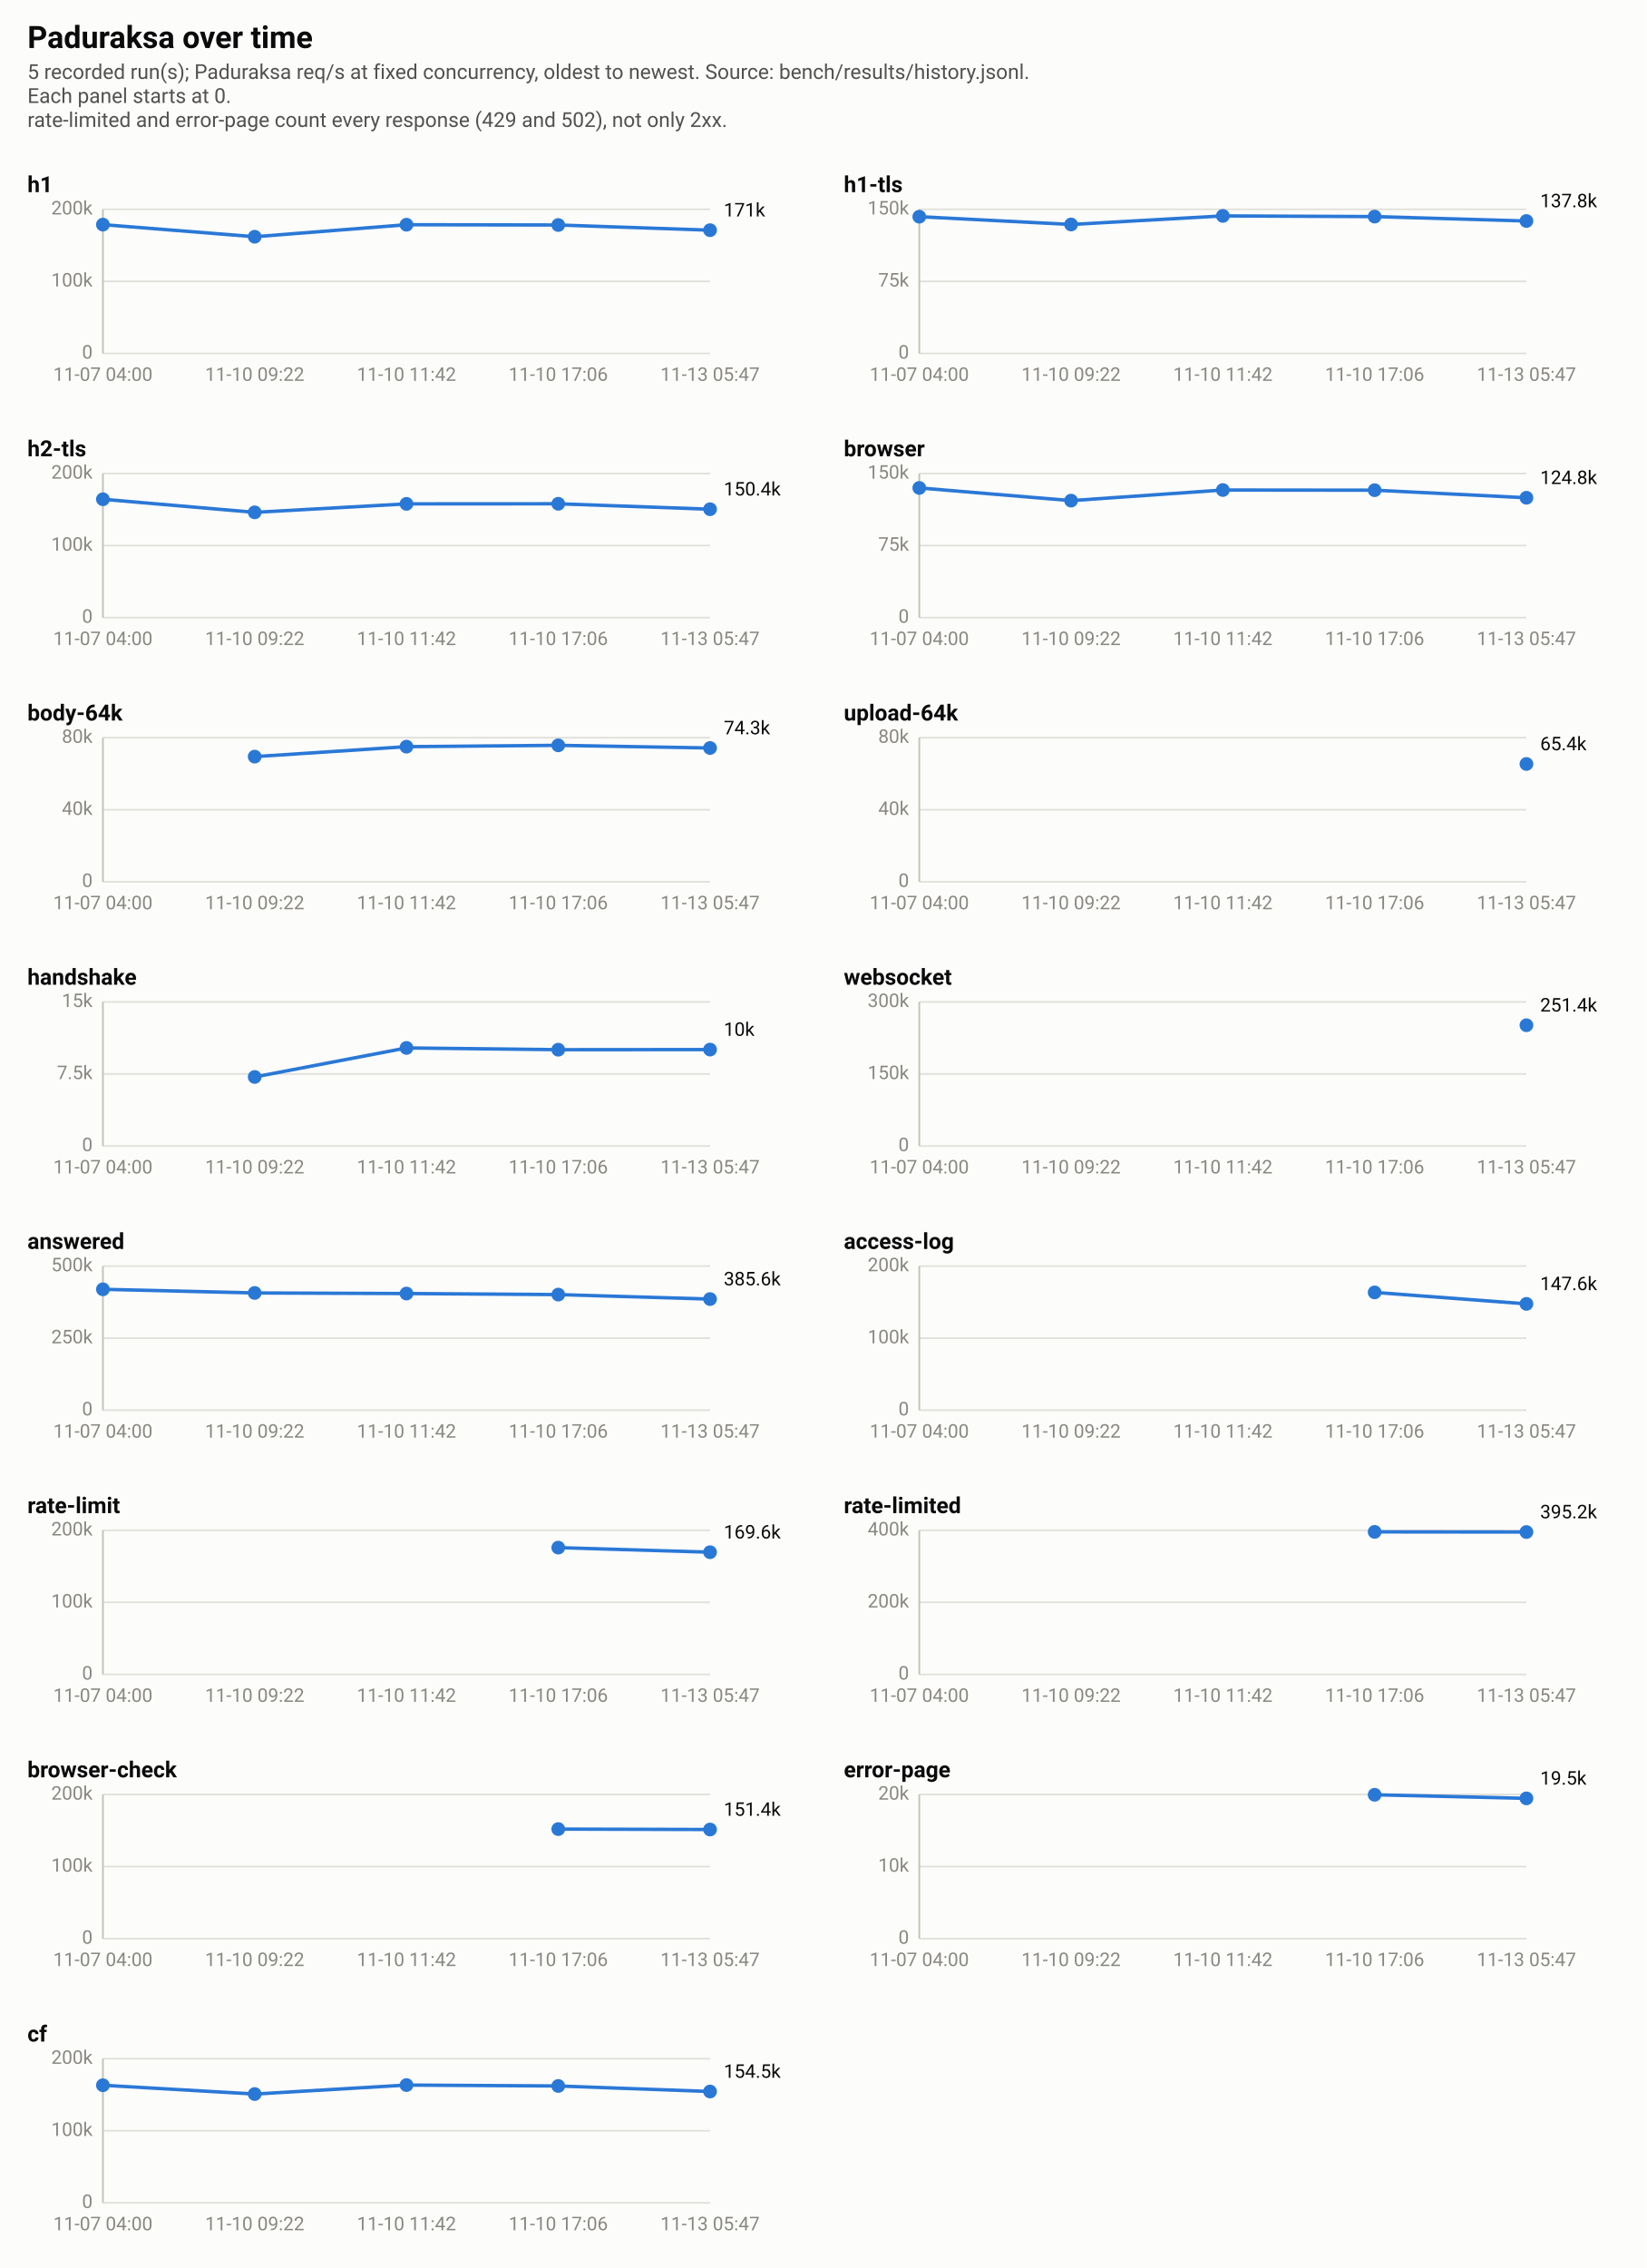
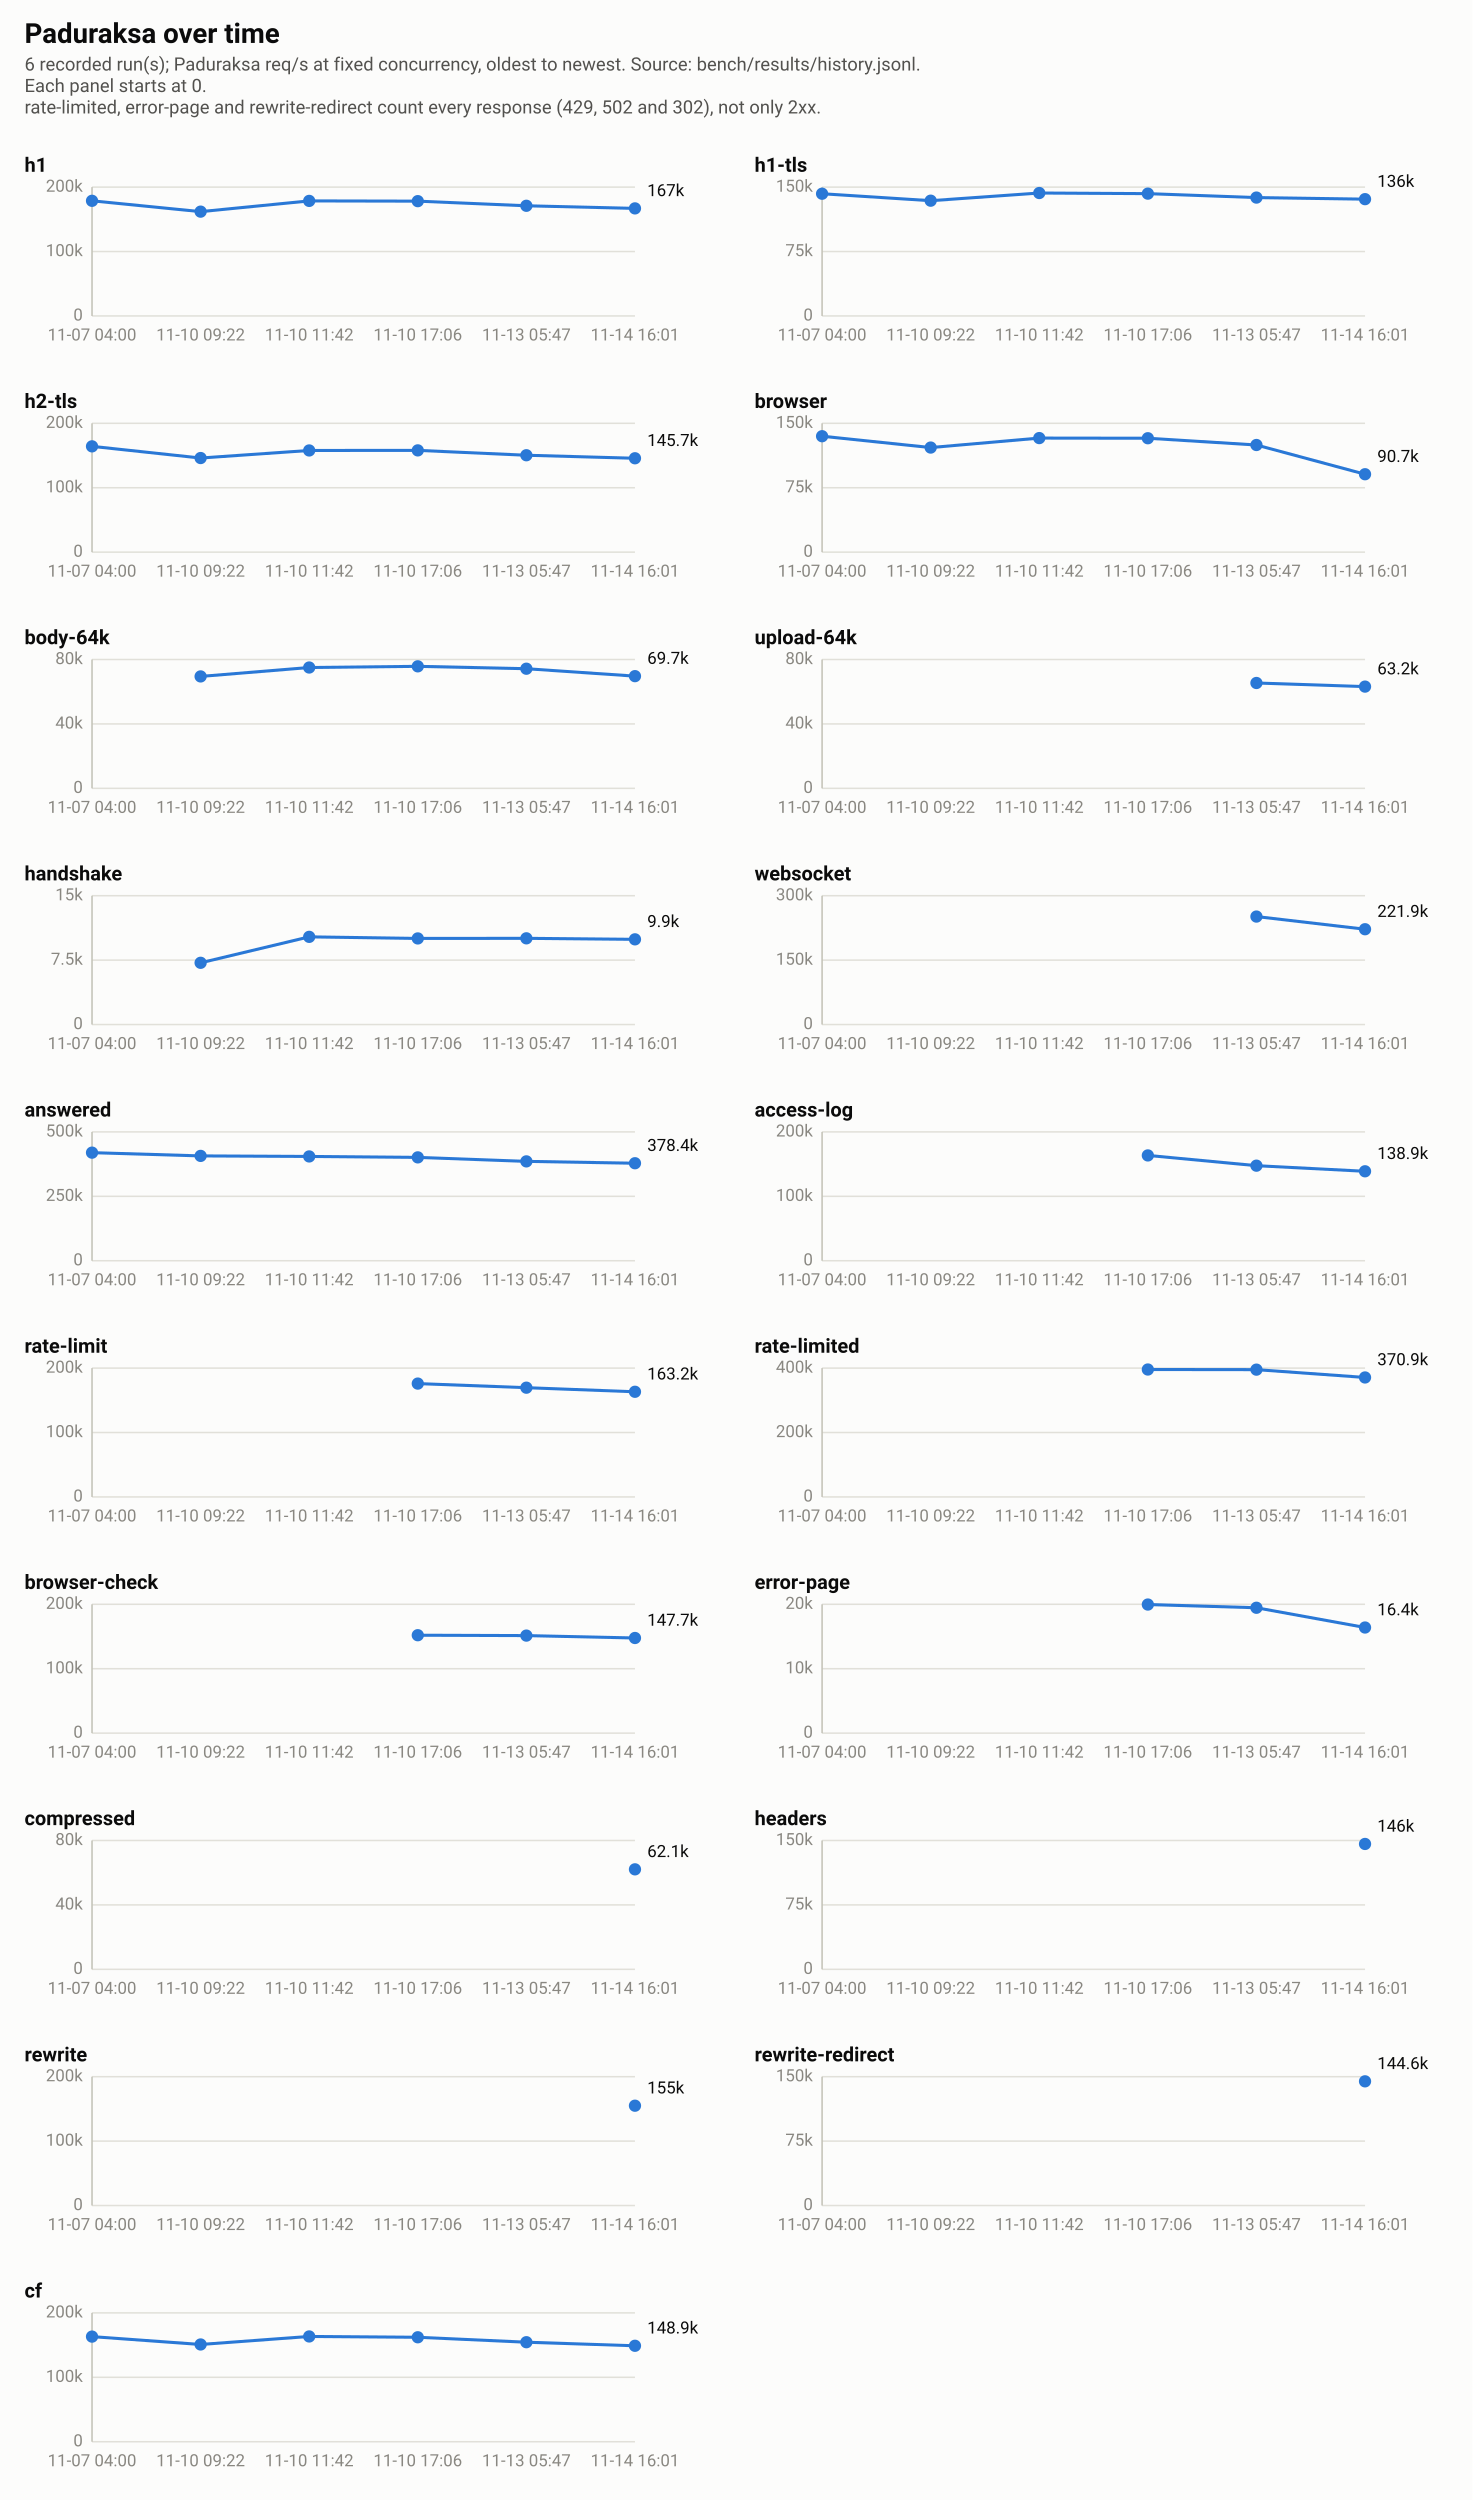
- <svg xmlns="http://www.w3.org/2000/svg" width="960" height="1322" viewBox="0 0 960 1322" role="img" aria-labelledby="chart-title chart-desc">
+ <svg xmlns="http://www.w3.org/2000/svg" width="960" height="1630" viewBox="0 0 960 1630" role="img" aria-labelledby="chart-title chart-desc">
  <style>svg{font-family:system-ui,-apple-system,"Segoe UI",Roboto,Helvetica,Arial,sans-serif}
.surface{fill:#fcfcfb}
.text{fill:#0b0b0b}
.secondary{fill:#52514e}
.axis-label{fill:#898781}
.grid{stroke:#e1e0d9;stroke-width:1}
.axis{stroke:#c3c2b7;stroke-width:1}
.bar{fill:#c3c2b7}
.bar.accent{fill:#2a78d6}
.line{fill:none;stroke:#2a78d6;stroke-width:2}
.marker{fill:#2a78d6}
.marker.other{fill:#fcfcfb;stroke:#2a78d6;stroke-width:2}
.title{font-size:18px;font-weight:600}
.subtitle{font-size:12px}
.panel-title{font-size:13px;font-weight:600}
.value{font-size:11px}
.tick{font-size:11px}
@media (prefers-color-scheme:dark){.surface{fill:#1a1a19}.text{fill:#f0efec}.secondary{fill:#c3c2b7}.grid{stroke:#2c2c2a}.axis{stroke:#383835}.bar{fill:#52514e}.bar.accent{fill:#3987e5}.line{stroke:#3987e5}.marker{fill:#3987e5}.marker.other{fill:#1a1a19;stroke:#3987e5}}
</style>
-   <rect class="surface" x="0" y="0" width="960" height="1322" />
+   <rect class="surface" x="0" y="0" width="960" height="1630" />
  <text class="text title" x="16" y="28">Paduraksa over time</text>
-   <text class="secondary subtitle" x="16" y="46">5 recorded run(s); Paduraksa req/s at fixed concurrency, oldest to newest. Source: bench/results/history.jsonl.</text>
+   <text class="secondary subtitle" x="16" y="46">6 recorded run(s); Paduraksa req/s at fixed concurrency, oldest to newest. Source: bench/results/history.jsonl.</text>
  <text class="secondary subtitle" x="16" y="60">Each panel starts at 0.</text>
-   <text class="secondary subtitle" x="16" y="74">rate-limited and error-page count every response (429 and 502), not only 2xx.</text>
+   <text class="secondary subtitle" x="16" y="74">rate-limited, error-page and rewrite-redirect count every response (429, 502 and 302), not only 2xx.</text>
  <text class="text panel-title" x="16" y="112">h1</text>
  <line class="grid" x1="60" y1="206.00" x2="414" y2="206.00" />
  <text class="axis-label tick" text-anchor="end" x="54" y="209.00">0</text>
  <line class="grid" x1="60" y1="164.00" x2="414" y2="164.00" />
  <text class="axis-label tick" text-anchor="end" x="54" y="167.00">100k</text>
  <line class="grid" x1="60" y1="122.00" x2="414" y2="122.00" />
  <text class="axis-label tick" text-anchor="end" x="54" y="125.00">200k</text>
  <line class="axis" x1="60" y1="122" x2="60" y2="206" />
-   <polyline class="line" points="60.00,130.93 148.50,137.99 237.00,130.99 325.50,131.15 414.00,134.17" />
+   <polyline class="line" points="60.00,130.93 130.80,137.99 201.60,130.99 272.40,131.15 343.20,134.17 414.00,135.87" />
  <circle class="marker" cx="60.00" cy="130.93" r="4" />
-   <circle class="marker" cx="148.50" cy="137.99" r="4" />
-   <circle class="marker" cx="237.00" cy="130.99" r="4" />
-   <circle class="marker" cx="325.50" cy="131.15" r="4" />
-   <circle class="marker" cx="414.00" cy="134.17" r="4" />
+   <circle class="marker" cx="130.80" cy="137.99" r="4" />
+   <circle class="marker" cx="201.60" cy="130.99" r="4" />
+   <circle class="marker" cx="272.40" cy="131.15" r="4" />
+   <circle class="marker" cx="343.20" cy="134.17" r="4" />
+   <circle class="marker" cx="414.00" cy="135.87" r="4" />
  <text class="axis-label tick" text-anchor="middle" x="60.00" y="222">11-07 04:00</text>
-   <text class="axis-label tick" text-anchor="middle" x="148.50" y="222">11-10 09:22</text>
-   <text class="axis-label tick" text-anchor="middle" x="237.00" y="222">11-10 11:42</text>
-   <text class="axis-label tick" text-anchor="middle" x="325.50" y="222">11-10 17:06</text>
-   <text class="axis-label tick" text-anchor="middle" x="414.00" y="222">11-13 05:47</text>
-   <text class="text value" x="422.00" y="126.17">171k</text>
+   <text class="axis-label tick" text-anchor="middle" x="130.80" y="222">11-10 09:22</text>
+   <text class="axis-label tick" text-anchor="middle" x="201.60" y="222">11-10 11:42</text>
+   <text class="axis-label tick" text-anchor="middle" x="272.40" y="222">11-10 17:06</text>
+   <text class="axis-label tick" text-anchor="middle" x="343.20" y="222">11-13 05:47</text>
+   <text class="axis-label tick" text-anchor="middle" x="414.00" y="222">11-14 16:01</text>
+   <text class="text value" x="422.00" y="127.87">167k</text>
  <text class="text panel-title" x="492" y="112">h1-tls</text>
  <line class="grid" x1="536" y1="206.00" x2="890" y2="206.00" />
  <text class="axis-label tick" text-anchor="end" x="530" y="209.00">0</text>
  <line class="grid" x1="536" y1="164.00" x2="890" y2="164.00" />
  <text class="axis-label tick" text-anchor="end" x="530" y="167.00">75k</text>
  <line class="grid" x1="536" y1="122.00" x2="890" y2="122.00" />
  <text class="axis-label tick" text-anchor="end" x="530" y="125.00">150k</text>
  <line class="axis" x1="536" y1="122" x2="536" y2="206" />
-   <polyline class="line" points="536.00,126.31 624.50,130.85 713.00,125.85 801.50,126.25 890.00,128.82" />
+   <polyline class="line" points="536.00,126.31 606.80,130.85 677.60,125.85 748.40,126.25 819.20,128.82 890.00,129.85" />
  <circle class="marker" cx="536.00" cy="126.31" r="4" />
-   <circle class="marker" cx="624.50" cy="130.85" r="4" />
-   <circle class="marker" cx="713.00" cy="125.85" r="4" />
-   <circle class="marker" cx="801.50" cy="126.25" r="4" />
-   <circle class="marker" cx="890.00" cy="128.82" r="4" />
+   <circle class="marker" cx="606.80" cy="130.85" r="4" />
+   <circle class="marker" cx="677.60" cy="125.85" r="4" />
+   <circle class="marker" cx="748.40" cy="126.25" r="4" />
+   <circle class="marker" cx="819.20" cy="128.82" r="4" />
+   <circle class="marker" cx="890.00" cy="129.85" r="4" />
  <text class="axis-label tick" text-anchor="middle" x="536.00" y="222">11-07 04:00</text>
-   <text class="axis-label tick" text-anchor="middle" x="624.50" y="222">11-10 09:22</text>
-   <text class="axis-label tick" text-anchor="middle" x="713.00" y="222">11-10 11:42</text>
-   <text class="axis-label tick" text-anchor="middle" x="801.50" y="222">11-10 17:06</text>
-   <text class="axis-label tick" text-anchor="middle" x="890.00" y="222">11-13 05:47</text>
-   <text class="text value" x="898.00" y="120.82">137.8k</text>
+   <text class="axis-label tick" text-anchor="middle" x="606.80" y="222">11-10 09:22</text>
+   <text class="axis-label tick" text-anchor="middle" x="677.60" y="222">11-10 11:42</text>
+   <text class="axis-label tick" text-anchor="middle" x="748.40" y="222">11-10 17:06</text>
+   <text class="axis-label tick" text-anchor="middle" x="819.20" y="222">11-13 05:47</text>
+   <text class="axis-label tick" text-anchor="middle" x="890.00" y="222">11-14 16:01</text>
+   <text class="text value" x="898.00" y="121.85">136k</text>
  <text class="text panel-title" x="16" y="266">h2-tls</text>
  <line class="grid" x1="60" y1="360.00" x2="414" y2="360.00" />
  <text class="axis-label tick" text-anchor="end" x="54" y="363.00">0</text>
  <line class="grid" x1="60" y1="318.00" x2="414" y2="318.00" />
  <text class="axis-label tick" text-anchor="end" x="54" y="321.00">100k</text>
  <line class="grid" x1="60" y1="276.00" x2="414" y2="276.00" />
  <text class="axis-label tick" text-anchor="end" x="54" y="279.00">200k</text>
  <line class="axis" x1="60" y1="276" x2="60" y2="360" />
-   <polyline class="line" points="60.00,291.02 148.50,298.64 237.00,293.70 325.50,293.65 414.00,296.82" />
+   <polyline class="line" points="60.00,291.02 130.80,298.64 201.60,293.70 272.40,293.65 343.20,296.82 414.00,298.79" />
  <circle class="marker" cx="60.00" cy="291.02" r="4" />
-   <circle class="marker" cx="148.50" cy="298.64" r="4" />
-   <circle class="marker" cx="237.00" cy="293.70" r="4" />
-   <circle class="marker" cx="325.50" cy="293.65" r="4" />
-   <circle class="marker" cx="414.00" cy="296.82" r="4" />
+   <circle class="marker" cx="130.80" cy="298.64" r="4" />
+   <circle class="marker" cx="201.60" cy="293.70" r="4" />
+   <circle class="marker" cx="272.40" cy="293.65" r="4" />
+   <circle class="marker" cx="343.20" cy="296.82" r="4" />
+   <circle class="marker" cx="414.00" cy="298.79" r="4" />
  <text class="axis-label tick" text-anchor="middle" x="60.00" y="376">11-07 04:00</text>
-   <text class="axis-label tick" text-anchor="middle" x="148.50" y="376">11-10 09:22</text>
-   <text class="axis-label tick" text-anchor="middle" x="237.00" y="376">11-10 11:42</text>
-   <text class="axis-label tick" text-anchor="middle" x="325.50" y="376">11-10 17:06</text>
-   <text class="axis-label tick" text-anchor="middle" x="414.00" y="376">11-13 05:47</text>
-   <text class="text value" x="422.00" y="288.82">150.4k</text>
+   <text class="axis-label tick" text-anchor="middle" x="130.80" y="376">11-10 09:22</text>
+   <text class="axis-label tick" text-anchor="middle" x="201.60" y="376">11-10 11:42</text>
+   <text class="axis-label tick" text-anchor="middle" x="272.40" y="376">11-10 17:06</text>
+   <text class="axis-label tick" text-anchor="middle" x="343.20" y="376">11-13 05:47</text>
+   <text class="axis-label tick" text-anchor="middle" x="414.00" y="376">11-14 16:01</text>
+   <text class="text value" x="422.00" y="290.79">145.7k</text>
  <text class="text panel-title" x="492" y="266">browser</text>
  <line class="grid" x1="536" y1="360.00" x2="890" y2="360.00" />
  <text class="axis-label tick" text-anchor="end" x="530" y="363.00">0</text>
  <line class="grid" x1="536" y1="318.00" x2="890" y2="318.00" />
  <text class="axis-label tick" text-anchor="end" x="530" y="321.00">75k</text>
  <line class="grid" x1="536" y1="276.00" x2="890" y2="276.00" />
  <text class="axis-label tick" text-anchor="end" x="530" y="279.00">150k</text>
  <line class="axis" x1="536" y1="276" x2="536" y2="360" />
-   <polyline class="line" points="536.00,284.41 624.50,291.81 713.00,285.63 801.50,285.73 890.00,290.14" />
+   <polyline class="line" points="536.00,284.41 606.80,291.81 677.60,285.63 748.40,285.73 819.20,290.14 890.00,309.20" />
  <circle class="marker" cx="536.00" cy="284.41" r="4" />
-   <circle class="marker" cx="624.50" cy="291.81" r="4" />
-   <circle class="marker" cx="713.00" cy="285.63" r="4" />
-   <circle class="marker" cx="801.50" cy="285.73" r="4" />
-   <circle class="marker" cx="890.00" cy="290.14" r="4" />
+   <circle class="marker" cx="606.80" cy="291.81" r="4" />
+   <circle class="marker" cx="677.60" cy="285.63" r="4" />
+   <circle class="marker" cx="748.40" cy="285.73" r="4" />
+   <circle class="marker" cx="819.20" cy="290.14" r="4" />
+   <circle class="marker" cx="890.00" cy="309.20" r="4" />
  <text class="axis-label tick" text-anchor="middle" x="536.00" y="376">11-07 04:00</text>
-   <text class="axis-label tick" text-anchor="middle" x="624.50" y="376">11-10 09:22</text>
-   <text class="axis-label tick" text-anchor="middle" x="713.00" y="376">11-10 11:42</text>
-   <text class="axis-label tick" text-anchor="middle" x="801.50" y="376">11-10 17:06</text>
-   <text class="axis-label tick" text-anchor="middle" x="890.00" y="376">11-13 05:47</text>
-   <text class="text value" x="898.00" y="282.14">124.8k</text>
+   <text class="axis-label tick" text-anchor="middle" x="606.80" y="376">11-10 09:22</text>
+   <text class="axis-label tick" text-anchor="middle" x="677.60" y="376">11-10 11:42</text>
+   <text class="axis-label tick" text-anchor="middle" x="748.40" y="376">11-10 17:06</text>
+   <text class="axis-label tick" text-anchor="middle" x="819.20" y="376">11-13 05:47</text>
+   <text class="axis-label tick" text-anchor="middle" x="890.00" y="376">11-14 16:01</text>
+   <text class="text value" x="898.00" y="301.20">90.7k</text>
  <text class="text panel-title" x="16" y="420">body-64k</text>
  <line class="grid" x1="60" y1="514.00" x2="414" y2="514.00" />
  <text class="axis-label tick" text-anchor="end" x="54" y="517.00">0</text>
  <line class="grid" x1="60" y1="472.00" x2="414" y2="472.00" />
  <text class="axis-label tick" text-anchor="end" x="54" y="475.00">40k</text>
  <line class="grid" x1="60" y1="430.00" x2="414" y2="430.00" />
  <text class="axis-label tick" text-anchor="end" x="54" y="433.00">80k</text>
  <line class="axis" x1="60" y1="430" x2="60" y2="514" />
-   <polyline class="line" points="148.50,441.03 237.00,435.22 325.50,434.45 414.00,436.00" />
-   <circle class="marker" cx="148.50" cy="441.03" r="4" />
-   <circle class="marker" cx="237.00" cy="435.22" r="4" />
-   <circle class="marker" cx="325.50" cy="434.45" r="4" />
-   <circle class="marker" cx="414.00" cy="436.00" r="4" />
+   <polyline class="line" points="130.80,441.03 201.60,435.22 272.40,434.45 343.20,436.00 414.00,440.85" />
+   <circle class="marker" cx="130.80" cy="441.03" r="4" />
+   <circle class="marker" cx="201.60" cy="435.22" r="4" />
+   <circle class="marker" cx="272.40" cy="434.45" r="4" />
+   <circle class="marker" cx="343.20" cy="436.00" r="4" />
+   <circle class="marker" cx="414.00" cy="440.85" r="4" />
  <text class="axis-label tick" text-anchor="middle" x="60.00" y="530">11-07 04:00</text>
-   <text class="axis-label tick" text-anchor="middle" x="148.50" y="530">11-10 09:22</text>
-   <text class="axis-label tick" text-anchor="middle" x="237.00" y="530">11-10 11:42</text>
-   <text class="axis-label tick" text-anchor="middle" x="325.50" y="530">11-10 17:06</text>
-   <text class="axis-label tick" text-anchor="middle" x="414.00" y="530">11-13 05:47</text>
-   <text class="text value" x="422.00" y="428.00">74.3k</text>
+   <text class="axis-label tick" text-anchor="middle" x="130.80" y="530">11-10 09:22</text>
+   <text class="axis-label tick" text-anchor="middle" x="201.60" y="530">11-10 11:42</text>
+   <text class="axis-label tick" text-anchor="middle" x="272.40" y="530">11-10 17:06</text>
+   <text class="axis-label tick" text-anchor="middle" x="343.20" y="530">11-13 05:47</text>
+   <text class="axis-label tick" text-anchor="middle" x="414.00" y="530">11-14 16:01</text>
+   <text class="text value" x="422.00" y="432.85">69.7k</text>
  <text class="text panel-title" x="492" y="420">upload-64k</text>
  <line class="grid" x1="536" y1="514.00" x2="890" y2="514.00" />
  <text class="axis-label tick" text-anchor="end" x="530" y="517.00">0</text>
  <line class="grid" x1="536" y1="472.00" x2="890" y2="472.00" />
  <text class="axis-label tick" text-anchor="end" x="530" y="475.00">40k</text>
  <line class="grid" x1="536" y1="430.00" x2="890" y2="430.00" />
  <text class="axis-label tick" text-anchor="end" x="530" y="433.00">80k</text>
  <line class="axis" x1="536" y1="430" x2="536" y2="514" />
-   <circle class="marker" cx="890.00" cy="445.31" r="4" />
+   <polyline class="line" points="819.20,445.31 890.00,447.67" />
+   <circle class="marker" cx="819.20" cy="445.31" r="4" />
+   <circle class="marker" cx="890.00" cy="447.67" r="4" />
  <text class="axis-label tick" text-anchor="middle" x="536.00" y="530">11-07 04:00</text>
-   <text class="axis-label tick" text-anchor="middle" x="624.50" y="530">11-10 09:22</text>
-   <text class="axis-label tick" text-anchor="middle" x="713.00" y="530">11-10 11:42</text>
-   <text class="axis-label tick" text-anchor="middle" x="801.50" y="530">11-10 17:06</text>
-   <text class="axis-label tick" text-anchor="middle" x="890.00" y="530">11-13 05:47</text>
-   <text class="text value" x="898.00" y="437.31">65.4k</text>
+   <text class="axis-label tick" text-anchor="middle" x="606.80" y="530">11-10 09:22</text>
+   <text class="axis-label tick" text-anchor="middle" x="677.60" y="530">11-10 11:42</text>
+   <text class="axis-label tick" text-anchor="middle" x="748.40" y="530">11-10 17:06</text>
+   <text class="axis-label tick" text-anchor="middle" x="819.20" y="530">11-13 05:47</text>
+   <text class="axis-label tick" text-anchor="middle" x="890.00" y="530">11-14 16:01</text>
+   <text class="text value" x="898.00" y="439.67">63.2k</text>
  <text class="text panel-title" x="16" y="574">handshake</text>
  <line class="grid" x1="60" y1="668.00" x2="414" y2="668.00" />
  <text class="axis-label tick" text-anchor="end" x="54" y="671.00">0</text>
  <line class="grid" x1="60" y1="626.00" x2="414" y2="626.00" />
  <text class="axis-label tick" text-anchor="end" x="54" y="629.00">7.5k</text>
  <line class="grid" x1="60" y1="584.00" x2="414" y2="584.00" />
  <text class="axis-label tick" text-anchor="end" x="54" y="587.00">15k</text>
  <line class="axis" x1="60" y1="584" x2="60" y2="668" />
-   <polyline class="line" points="148.50,627.75 237.00,610.83 325.50,611.86 414.00,611.79" />
-   <circle class="marker" cx="148.50" cy="627.75" r="4" />
-   <circle class="marker" cx="237.00" cy="610.83" r="4" />
-   <circle class="marker" cx="325.50" cy="611.86" r="4" />
-   <circle class="marker" cx="414.00" cy="611.79" r="4" />
+   <polyline class="line" points="130.80,627.75 201.60,610.83 272.40,611.86 343.20,611.79 414.00,612.45" />
+   <circle class="marker" cx="130.80" cy="627.75" r="4" />
+   <circle class="marker" cx="201.60" cy="610.83" r="4" />
+   <circle class="marker" cx="272.40" cy="611.86" r="4" />
+   <circle class="marker" cx="343.20" cy="611.79" r="4" />
+   <circle class="marker" cx="414.00" cy="612.45" r="4" />
  <text class="axis-label tick" text-anchor="middle" x="60.00" y="684">11-07 04:00</text>
-   <text class="axis-label tick" text-anchor="middle" x="148.50" y="684">11-10 09:22</text>
-   <text class="axis-label tick" text-anchor="middle" x="237.00" y="684">11-10 11:42</text>
-   <text class="axis-label tick" text-anchor="middle" x="325.50" y="684">11-10 17:06</text>
-   <text class="axis-label tick" text-anchor="middle" x="414.00" y="684">11-13 05:47</text>
-   <text class="text value" x="422.00" y="603.79">10k</text>
+   <text class="axis-label tick" text-anchor="middle" x="130.80" y="684">11-10 09:22</text>
+   <text class="axis-label tick" text-anchor="middle" x="201.60" y="684">11-10 11:42</text>
+   <text class="axis-label tick" text-anchor="middle" x="272.40" y="684">11-10 17:06</text>
+   <text class="axis-label tick" text-anchor="middle" x="343.20" y="684">11-13 05:47</text>
+   <text class="axis-label tick" text-anchor="middle" x="414.00" y="684">11-14 16:01</text>
+   <text class="text value" x="422.00" y="604.45">9.9k</text>
  <text class="text panel-title" x="492" y="574">websocket</text>
  <line class="grid" x1="536" y1="668.00" x2="890" y2="668.00" />
  <text class="axis-label tick" text-anchor="end" x="530" y="671.00">0</text>
  <line class="grid" x1="536" y1="626.00" x2="890" y2="626.00" />
  <text class="axis-label tick" text-anchor="end" x="530" y="629.00">150k</text>
  <line class="grid" x1="536" y1="584.00" x2="890" y2="584.00" />
  <text class="axis-label tick" text-anchor="end" x="530" y="587.00">300k</text>
  <line class="axis" x1="536" y1="584" x2="536" y2="668" />
-   <circle class="marker" cx="890.00" cy="597.60" r="4" />
+   <polyline class="line" points="819.20,597.60 890.00,605.86" />
+   <circle class="marker" cx="819.20" cy="597.60" r="4" />
+   <circle class="marker" cx="890.00" cy="605.86" r="4" />
  <text class="axis-label tick" text-anchor="middle" x="536.00" y="684">11-07 04:00</text>
-   <text class="axis-label tick" text-anchor="middle" x="624.50" y="684">11-10 09:22</text>
-   <text class="axis-label tick" text-anchor="middle" x="713.00" y="684">11-10 11:42</text>
-   <text class="axis-label tick" text-anchor="middle" x="801.50" y="684">11-10 17:06</text>
-   <text class="axis-label tick" text-anchor="middle" x="890.00" y="684">11-13 05:47</text>
-   <text class="text value" x="898.00" y="589.60">251.4k</text>
+   <text class="axis-label tick" text-anchor="middle" x="606.80" y="684">11-10 09:22</text>
+   <text class="axis-label tick" text-anchor="middle" x="677.60" y="684">11-10 11:42</text>
+   <text class="axis-label tick" text-anchor="middle" x="748.40" y="684">11-10 17:06</text>
+   <text class="axis-label tick" text-anchor="middle" x="819.20" y="684">11-13 05:47</text>
+   <text class="axis-label tick" text-anchor="middle" x="890.00" y="684">11-14 16:01</text>
+   <text class="text value" x="898.00" y="597.86">221.9k</text>
  <text class="text panel-title" x="16" y="728">answered</text>
  <line class="grid" x1="60" y1="822.00" x2="414" y2="822.00" />
  <text class="axis-label tick" text-anchor="end" x="54" y="825.00">0</text>
  <line class="grid" x1="60" y1="780.00" x2="414" y2="780.00" />
  <text class="axis-label tick" text-anchor="end" x="54" y="783.00">250k</text>
  <line class="grid" x1="60" y1="738.00" x2="414" y2="738.00" />
  <text class="axis-label tick" text-anchor="end" x="54" y="741.00">500k</text>
  <line class="axis" x1="60" y1="738" x2="60" y2="822" />
-   <polyline class="line" points="60.00,751.53 148.50,753.65 237.00,754.00 325.50,754.61 414.00,757.22" />
+   <polyline class="line" points="60.00,751.53 130.80,753.65 201.60,754.00 272.40,754.61 343.20,757.22 414.00,758.43" />
  <circle class="marker" cx="60.00" cy="751.53" r="4" />
-   <circle class="marker" cx="148.50" cy="753.65" r="4" />
-   <circle class="marker" cx="237.00" cy="754.00" r="4" />
-   <circle class="marker" cx="325.50" cy="754.61" r="4" />
-   <circle class="marker" cx="414.00" cy="757.22" r="4" />
+   <circle class="marker" cx="130.80" cy="753.65" r="4" />
+   <circle class="marker" cx="201.60" cy="754.00" r="4" />
+   <circle class="marker" cx="272.40" cy="754.61" r="4" />
+   <circle class="marker" cx="343.20" cy="757.22" r="4" />
+   <circle class="marker" cx="414.00" cy="758.43" r="4" />
  <text class="axis-label tick" text-anchor="middle" x="60.00" y="838">11-07 04:00</text>
-   <text class="axis-label tick" text-anchor="middle" x="148.50" y="838">11-10 09:22</text>
-   <text class="axis-label tick" text-anchor="middle" x="237.00" y="838">11-10 11:42</text>
-   <text class="axis-label tick" text-anchor="middle" x="325.50" y="838">11-10 17:06</text>
-   <text class="axis-label tick" text-anchor="middle" x="414.00" y="838">11-13 05:47</text>
-   <text class="text value" x="422.00" y="749.22">385.6k</text>
+   <text class="axis-label tick" text-anchor="middle" x="130.80" y="838">11-10 09:22</text>
+   <text class="axis-label tick" text-anchor="middle" x="201.60" y="838">11-10 11:42</text>
+   <text class="axis-label tick" text-anchor="middle" x="272.40" y="838">11-10 17:06</text>
+   <text class="axis-label tick" text-anchor="middle" x="343.20" y="838">11-13 05:47</text>
+   <text class="axis-label tick" text-anchor="middle" x="414.00" y="838">11-14 16:01</text>
+   <text class="text value" x="422.00" y="750.43">378.4k</text>
  <text class="text panel-title" x="492" y="728">access-log</text>
  <line class="grid" x1="536" y1="822.00" x2="890" y2="822.00" />
  <text class="axis-label tick" text-anchor="end" x="530" y="825.00">0</text>
  <line class="grid" x1="536" y1="780.00" x2="890" y2="780.00" />
  <text class="axis-label tick" text-anchor="end" x="530" y="783.00">100k</text>
  <line class="grid" x1="536" y1="738.00" x2="890" y2="738.00" />
  <text class="axis-label tick" text-anchor="end" x="530" y="741.00">200k</text>
  <line class="axis" x1="536" y1="738" x2="536" y2="822" />
-   <polyline class="line" points="801.50,753.34 890.00,760.02" />
-   <circle class="marker" cx="801.50" cy="753.34" r="4" />
-   <circle class="marker" cx="890.00" cy="760.02" r="4" />
+   <polyline class="line" points="748.40,753.34 819.20,760.02 890.00,763.68" />
+   <circle class="marker" cx="748.40" cy="753.34" r="4" />
+   <circle class="marker" cx="819.20" cy="760.02" r="4" />
+   <circle class="marker" cx="890.00" cy="763.68" r="4" />
  <text class="axis-label tick" text-anchor="middle" x="536.00" y="838">11-07 04:00</text>
-   <text class="axis-label tick" text-anchor="middle" x="624.50" y="838">11-10 09:22</text>
-   <text class="axis-label tick" text-anchor="middle" x="713.00" y="838">11-10 11:42</text>
-   <text class="axis-label tick" text-anchor="middle" x="801.50" y="838">11-10 17:06</text>
-   <text class="axis-label tick" text-anchor="middle" x="890.00" y="838">11-13 05:47</text>
-   <text class="text value" x="898.00" y="752.02">147.6k</text>
+   <text class="axis-label tick" text-anchor="middle" x="606.80" y="838">11-10 09:22</text>
+   <text class="axis-label tick" text-anchor="middle" x="677.60" y="838">11-10 11:42</text>
+   <text class="axis-label tick" text-anchor="middle" x="748.40" y="838">11-10 17:06</text>
+   <text class="axis-label tick" text-anchor="middle" x="819.20" y="838">11-13 05:47</text>
+   <text class="axis-label tick" text-anchor="middle" x="890.00" y="838">11-14 16:01</text>
+   <text class="text value" x="898.00" y="755.68">138.9k</text>
  <text class="text panel-title" x="16" y="882">rate-limit</text>
  <line class="grid" x1="60" y1="976.00" x2="414" y2="976.00" />
  <text class="axis-label tick" text-anchor="end" x="54" y="979.00">0</text>
  <line class="grid" x1="60" y1="934.00" x2="414" y2="934.00" />
  <text class="axis-label tick" text-anchor="end" x="54" y="937.00">100k</text>
  <line class="grid" x1="60" y1="892.00" x2="414" y2="892.00" />
  <text class="axis-label tick" text-anchor="end" x="54" y="895.00">200k</text>
  <line class="axis" x1="60" y1="892" x2="60" y2="976" />
-   <polyline class="line" points="325.50,902.10 414.00,904.77" />
-   <circle class="marker" cx="325.50" cy="902.10" r="4" />
-   <circle class="marker" cx="414.00" cy="904.77" r="4" />
+   <polyline class="line" points="272.40,902.10 343.20,904.77 414.00,907.44" />
+   <circle class="marker" cx="272.40" cy="902.10" r="4" />
+   <circle class="marker" cx="343.20" cy="904.77" r="4" />
+   <circle class="marker" cx="414.00" cy="907.44" r="4" />
  <text class="axis-label tick" text-anchor="middle" x="60.00" y="992">11-07 04:00</text>
-   <text class="axis-label tick" text-anchor="middle" x="148.50" y="992">11-10 09:22</text>
-   <text class="axis-label tick" text-anchor="middle" x="237.00" y="992">11-10 11:42</text>
-   <text class="axis-label tick" text-anchor="middle" x="325.50" y="992">11-10 17:06</text>
-   <text class="axis-label tick" text-anchor="middle" x="414.00" y="992">11-13 05:47</text>
-   <text class="text value" x="422.00" y="896.77">169.6k</text>
+   <text class="axis-label tick" text-anchor="middle" x="130.80" y="992">11-10 09:22</text>
+   <text class="axis-label tick" text-anchor="middle" x="201.60" y="992">11-10 11:42</text>
+   <text class="axis-label tick" text-anchor="middle" x="272.40" y="992">11-10 17:06</text>
+   <text class="axis-label tick" text-anchor="middle" x="343.20" y="992">11-13 05:47</text>
+   <text class="axis-label tick" text-anchor="middle" x="414.00" y="992">11-14 16:01</text>
+   <text class="text value" x="422.00" y="899.44">163.2k</text>
  <text class="text panel-title" x="492" y="882">rate-limited</text>
  <line class="grid" x1="536" y1="976.00" x2="890" y2="976.00" />
  <text class="axis-label tick" text-anchor="end" x="530" y="979.00">0</text>
  <line class="grid" x1="536" y1="934.00" x2="890" y2="934.00" />
  <text class="axis-label tick" text-anchor="end" x="530" y="937.00">200k</text>
  <line class="grid" x1="536" y1="892.00" x2="890" y2="892.00" />
  <text class="axis-label tick" text-anchor="end" x="530" y="895.00">400k</text>
  <line class="axis" x1="536" y1="892" x2="536" y2="976" />
-   <polyline class="line" points="801.50,892.92 890.00,893.01" />
-   <circle class="marker" cx="801.50" cy="892.92" r="4" />
-   <circle class="marker" cx="890.00" cy="893.01" r="4" />
+   <polyline class="line" points="748.40,892.92 819.20,893.01 890.00,898.11" />
+   <circle class="marker" cx="748.40" cy="892.92" r="4" />
+   <circle class="marker" cx="819.20" cy="893.01" r="4" />
+   <circle class="marker" cx="890.00" cy="898.11" r="4" />
  <text class="axis-label tick" text-anchor="middle" x="536.00" y="992">11-07 04:00</text>
-   <text class="axis-label tick" text-anchor="middle" x="624.50" y="992">11-10 09:22</text>
-   <text class="axis-label tick" text-anchor="middle" x="713.00" y="992">11-10 11:42</text>
-   <text class="axis-label tick" text-anchor="middle" x="801.50" y="992">11-10 17:06</text>
-   <text class="axis-label tick" text-anchor="middle" x="890.00" y="992">11-13 05:47</text>
-   <text class="text value" x="898.00" y="885.01">395.2k</text>
+   <text class="axis-label tick" text-anchor="middle" x="606.80" y="992">11-10 09:22</text>
+   <text class="axis-label tick" text-anchor="middle" x="677.60" y="992">11-10 11:42</text>
+   <text class="axis-label tick" text-anchor="middle" x="748.40" y="992">11-10 17:06</text>
+   <text class="axis-label tick" text-anchor="middle" x="819.20" y="992">11-13 05:47</text>
+   <text class="axis-label tick" text-anchor="middle" x="890.00" y="992">11-14 16:01</text>
+   <text class="text value" x="898.00" y="890.11">370.9k</text>
  <text class="text panel-title" x="16" y="1036">browser-check</text>
  <line class="grid" x1="60" y1="1130.00" x2="414" y2="1130.00" />
  <text class="axis-label tick" text-anchor="end" x="54" y="1133.00">0</text>
  <line class="grid" x1="60" y1="1088.00" x2="414" y2="1088.00" />
  <text class="axis-label tick" text-anchor="end" x="54" y="1091.00">100k</text>
  <line class="grid" x1="60" y1="1046.00" x2="414" y2="1046.00" />
  <text class="axis-label tick" text-anchor="end" x="54" y="1049.00">200k</text>
  <line class="axis" x1="60" y1="1046" x2="60" y2="1130" />
-   <polyline class="line" points="325.50,1066.16 414.00,1066.41" />
-   <circle class="marker" cx="325.50" cy="1066.16" r="4" />
-   <circle class="marker" cx="414.00" cy="1066.41" r="4" />
+   <polyline class="line" points="272.40,1066.16 343.20,1066.41 414.00,1067.97" />
+   <circle class="marker" cx="272.40" cy="1066.16" r="4" />
+   <circle class="marker" cx="343.20" cy="1066.41" r="4" />
+   <circle class="marker" cx="414.00" cy="1067.97" r="4" />
  <text class="axis-label tick" text-anchor="middle" x="60.00" y="1146">11-07 04:00</text>
-   <text class="axis-label tick" text-anchor="middle" x="148.50" y="1146">11-10 09:22</text>
-   <text class="axis-label tick" text-anchor="middle" x="237.00" y="1146">11-10 11:42</text>
-   <text class="axis-label tick" text-anchor="middle" x="325.50" y="1146">11-10 17:06</text>
-   <text class="axis-label tick" text-anchor="middle" x="414.00" y="1146">11-13 05:47</text>
-   <text class="text value" x="422.00" y="1058.41">151.4k</text>
+   <text class="axis-label tick" text-anchor="middle" x="130.80" y="1146">11-10 09:22</text>
+   <text class="axis-label tick" text-anchor="middle" x="201.60" y="1146">11-10 11:42</text>
+   <text class="axis-label tick" text-anchor="middle" x="272.40" y="1146">11-10 17:06</text>
+   <text class="axis-label tick" text-anchor="middle" x="343.20" y="1146">11-13 05:47</text>
+   <text class="axis-label tick" text-anchor="middle" x="414.00" y="1146">11-14 16:01</text>
+   <text class="text value" x="422.00" y="1059.97">147.7k</text>
  <text class="text panel-title" x="492" y="1036">error-page</text>
  <line class="grid" x1="536" y1="1130.00" x2="890" y2="1130.00" />
  <text class="axis-label tick" text-anchor="end" x="530" y="1133.00">0</text>
  <line class="grid" x1="536" y1="1088.00" x2="890" y2="1088.00" />
  <text class="axis-label tick" text-anchor="end" x="530" y="1091.00">10k</text>
  <line class="grid" x1="536" y1="1046.00" x2="890" y2="1046.00" />
  <text class="axis-label tick" text-anchor="end" x="530" y="1049.00">20k</text>
  <line class="axis" x1="536" y1="1046" x2="536" y2="1130" />
-   <polyline class="line" points="801.50,1046.16 890.00,1048.26" />
-   <circle class="marker" cx="801.50" cy="1046.16" r="4" />
-   <circle class="marker" cx="890.00" cy="1048.26" r="4" />
+   <polyline class="line" points="748.40,1046.16 819.20,1048.26 890.00,1061.14" />
+   <circle class="marker" cx="748.40" cy="1046.16" r="4" />
+   <circle class="marker" cx="819.20" cy="1048.26" r="4" />
+   <circle class="marker" cx="890.00" cy="1061.14" r="4" />
  <text class="axis-label tick" text-anchor="middle" x="536.00" y="1146">11-07 04:00</text>
-   <text class="axis-label tick" text-anchor="middle" x="624.50" y="1146">11-10 09:22</text>
-   <text class="axis-label tick" text-anchor="middle" x="713.00" y="1146">11-10 11:42</text>
-   <text class="axis-label tick" text-anchor="middle" x="801.50" y="1146">11-10 17:06</text>
-   <text class="axis-label tick" text-anchor="middle" x="890.00" y="1146">11-13 05:47</text>
-   <text class="text value" x="898.00" y="1040.26">19.5k</text>
-   <text class="text panel-title" x="16" y="1190">cf</text>
+   <text class="axis-label tick" text-anchor="middle" x="606.80" y="1146">11-10 09:22</text>
+   <text class="axis-label tick" text-anchor="middle" x="677.60" y="1146">11-10 11:42</text>
+   <text class="axis-label tick" text-anchor="middle" x="748.40" y="1146">11-10 17:06</text>
+   <text class="axis-label tick" text-anchor="middle" x="819.20" y="1146">11-13 05:47</text>
+   <text class="axis-label tick" text-anchor="middle" x="890.00" y="1146">11-14 16:01</text>
+   <text class="text value" x="898.00" y="1053.14">16.4k</text>
+   <text class="text panel-title" x="16" y="1190">compressed</text>
  <line class="grid" x1="60" y1="1284.00" x2="414" y2="1284.00" />
  <text class="axis-label tick" text-anchor="end" x="54" y="1287.00">0</text>
  <line class="grid" x1="60" y1="1242.00" x2="414" y2="1242.00" />
-   <text class="axis-label tick" text-anchor="end" x="54" y="1245.00">100k</text>
+   <text class="axis-label tick" text-anchor="end" x="54" y="1245.00">40k</text>
  <line class="grid" x1="60" y1="1200.00" x2="414" y2="1200.00" />
-   <text class="axis-label tick" text-anchor="end" x="54" y="1203.00">200k</text>
+   <text class="axis-label tick" text-anchor="end" x="54" y="1203.00">80k</text>
  <line class="axis" x1="60" y1="1200" x2="60" y2="1284" />
-   <polyline class="line" points="60.00,1215.47 148.50,1220.60 237.00,1215.37 325.50,1215.90 414.00,1219.12" />
-   <circle class="marker" cx="60.00" cy="1215.47" r="4" />
-   <circle class="marker" cx="148.50" cy="1220.60" r="4" />
-   <circle class="marker" cx="237.00" cy="1215.37" r="4" />
-   <circle class="marker" cx="325.50" cy="1215.90" r="4" />
-   <circle class="marker" cx="414.00" cy="1219.12" r="4" />
+   <circle class="marker" cx="414.00" cy="1218.81" r="4" />
  <text class="axis-label tick" text-anchor="middle" x="60.00" y="1300">11-07 04:00</text>
-   <text class="axis-label tick" text-anchor="middle" x="148.50" y="1300">11-10 09:22</text>
-   <text class="axis-label tick" text-anchor="middle" x="237.00" y="1300">11-10 11:42</text>
-   <text class="axis-label tick" text-anchor="middle" x="325.50" y="1300">11-10 17:06</text>
-   <text class="axis-label tick" text-anchor="middle" x="414.00" y="1300">11-13 05:47</text>
-   <text class="text value" x="422.00" y="1211.12">154.5k</text>
+   <text class="axis-label tick" text-anchor="middle" x="130.80" y="1300">11-10 09:22</text>
+   <text class="axis-label tick" text-anchor="middle" x="201.60" y="1300">11-10 11:42</text>
+   <text class="axis-label tick" text-anchor="middle" x="272.40" y="1300">11-10 17:06</text>
+   <text class="axis-label tick" text-anchor="middle" x="343.20" y="1300">11-13 05:47</text>
+   <text class="axis-label tick" text-anchor="middle" x="414.00" y="1300">11-14 16:01</text>
+   <text class="text value" x="422.00" y="1210.81">62.1k</text>
+   <text class="text panel-title" x="492" y="1190">headers</text>
+   <line class="grid" x1="536" y1="1284.00" x2="890" y2="1284.00" />
+   <text class="axis-label tick" text-anchor="end" x="530" y="1287.00">0</text>
+   <line class="grid" x1="536" y1="1242.00" x2="890" y2="1242.00" />
+   <text class="axis-label tick" text-anchor="end" x="530" y="1245.00">75k</text>
+   <line class="grid" x1="536" y1="1200.00" x2="890" y2="1200.00" />
+   <text class="axis-label tick" text-anchor="end" x="530" y="1203.00">150k</text>
+   <line class="axis" x1="536" y1="1200" x2="536" y2="1284" />
+   <circle class="marker" cx="890.00" cy="1202.26" r="4" />
+   <text class="axis-label tick" text-anchor="middle" x="536.00" y="1300">11-07 04:00</text>
+   <text class="axis-label tick" text-anchor="middle" x="606.80" y="1300">11-10 09:22</text>
+   <text class="axis-label tick" text-anchor="middle" x="677.60" y="1300">11-10 11:42</text>
+   <text class="axis-label tick" text-anchor="middle" x="748.40" y="1300">11-10 17:06</text>
+   <text class="axis-label tick" text-anchor="middle" x="819.20" y="1300">11-13 05:47</text>
+   <text class="axis-label tick" text-anchor="middle" x="890.00" y="1300">11-14 16:01</text>
+   <text class="text value" x="898.00" y="1194.26">146k</text>
+   <text class="text panel-title" x="16" y="1344">rewrite</text>
+   <line class="grid" x1="60" y1="1438.00" x2="414" y2="1438.00" />
+   <text class="axis-label tick" text-anchor="end" x="54" y="1441.00">0</text>
+   <line class="grid" x1="60" y1="1396.00" x2="414" y2="1396.00" />
+   <text class="axis-label tick" text-anchor="end" x="54" y="1399.00">100k</text>
+   <line class="grid" x1="60" y1="1354.00" x2="414" y2="1354.00" />
+   <text class="axis-label tick" text-anchor="end" x="54" y="1357.00">200k</text>
+   <line class="axis" x1="60" y1="1354" x2="60" y2="1438" />
+   <circle class="marker" cx="414.00" cy="1372.92" r="4" />
+   <text class="axis-label tick" text-anchor="middle" x="60.00" y="1454">11-07 04:00</text>
+   <text class="axis-label tick" text-anchor="middle" x="130.80" y="1454">11-10 09:22</text>
+   <text class="axis-label tick" text-anchor="middle" x="201.60" y="1454">11-10 11:42</text>
+   <text class="axis-label tick" text-anchor="middle" x="272.40" y="1454">11-10 17:06</text>
+   <text class="axis-label tick" text-anchor="middle" x="343.20" y="1454">11-13 05:47</text>
+   <text class="axis-label tick" text-anchor="middle" x="414.00" y="1454">11-14 16:01</text>
+   <text class="text value" x="422.00" y="1364.92">155k</text>
+   <text class="text panel-title" x="492" y="1344">rewrite-redirect</text>
+   <line class="grid" x1="536" y1="1438.00" x2="890" y2="1438.00" />
+   <text class="axis-label tick" text-anchor="end" x="530" y="1441.00">0</text>
+   <line class="grid" x1="536" y1="1396.00" x2="890" y2="1396.00" />
+   <text class="axis-label tick" text-anchor="end" x="530" y="1399.00">75k</text>
+   <line class="grid" x1="536" y1="1354.00" x2="890" y2="1354.00" />
+   <text class="axis-label tick" text-anchor="end" x="530" y="1357.00">150k</text>
+   <line class="axis" x1="536" y1="1354" x2="536" y2="1438" />
+   <circle class="marker" cx="890.00" cy="1357.03" r="4" />
+   <text class="axis-label tick" text-anchor="middle" x="536.00" y="1454">11-07 04:00</text>
+   <text class="axis-label tick" text-anchor="middle" x="606.80" y="1454">11-10 09:22</text>
+   <text class="axis-label tick" text-anchor="middle" x="677.60" y="1454">11-10 11:42</text>
+   <text class="axis-label tick" text-anchor="middle" x="748.40" y="1454">11-10 17:06</text>
+   <text class="axis-label tick" text-anchor="middle" x="819.20" y="1454">11-13 05:47</text>
+   <text class="axis-label tick" text-anchor="middle" x="890.00" y="1454">11-14 16:01</text>
+   <text class="text value" x="898.00" y="1349.03">144.6k</text>
+   <text class="text panel-title" x="16" y="1498">cf</text>
+   <line class="grid" x1="60" y1="1592.00" x2="414" y2="1592.00" />
+   <text class="axis-label tick" text-anchor="end" x="54" y="1595.00">0</text>
+   <line class="grid" x1="60" y1="1550.00" x2="414" y2="1550.00" />
+   <text class="axis-label tick" text-anchor="end" x="54" y="1553.00">100k</text>
+   <line class="grid" x1="60" y1="1508.00" x2="414" y2="1508.00" />
+   <text class="axis-label tick" text-anchor="end" x="54" y="1511.00">200k</text>
+   <line class="axis" x1="60" y1="1508" x2="60" y2="1592" />
+   <polyline class="line" points="60.00,1523.47 130.80,1528.60 201.60,1523.37 272.40,1523.90 343.20,1527.12 414.00,1529.45" />
+   <circle class="marker" cx="60.00" cy="1523.47" r="4" />
+   <circle class="marker" cx="130.80" cy="1528.60" r="4" />
+   <circle class="marker" cx="201.60" cy="1523.37" r="4" />
+   <circle class="marker" cx="272.40" cy="1523.90" r="4" />
+   <circle class="marker" cx="343.20" cy="1527.12" r="4" />
+   <circle class="marker" cx="414.00" cy="1529.45" r="4" />
+   <text class="axis-label tick" text-anchor="middle" x="60.00" y="1608">11-07 04:00</text>
+   <text class="axis-label tick" text-anchor="middle" x="130.80" y="1608">11-10 09:22</text>
+   <text class="axis-label tick" text-anchor="middle" x="201.60" y="1608">11-10 11:42</text>
+   <text class="axis-label tick" text-anchor="middle" x="272.40" y="1608">11-10 17:06</text>
+   <text class="axis-label tick" text-anchor="middle" x="343.20" y="1608">11-13 05:47</text>
+   <text class="axis-label tick" text-anchor="middle" x="414.00" y="1608">11-14 16:01</text>
+   <text class="text value" x="422.00" y="1521.45">148.9k</text>
</svg>
